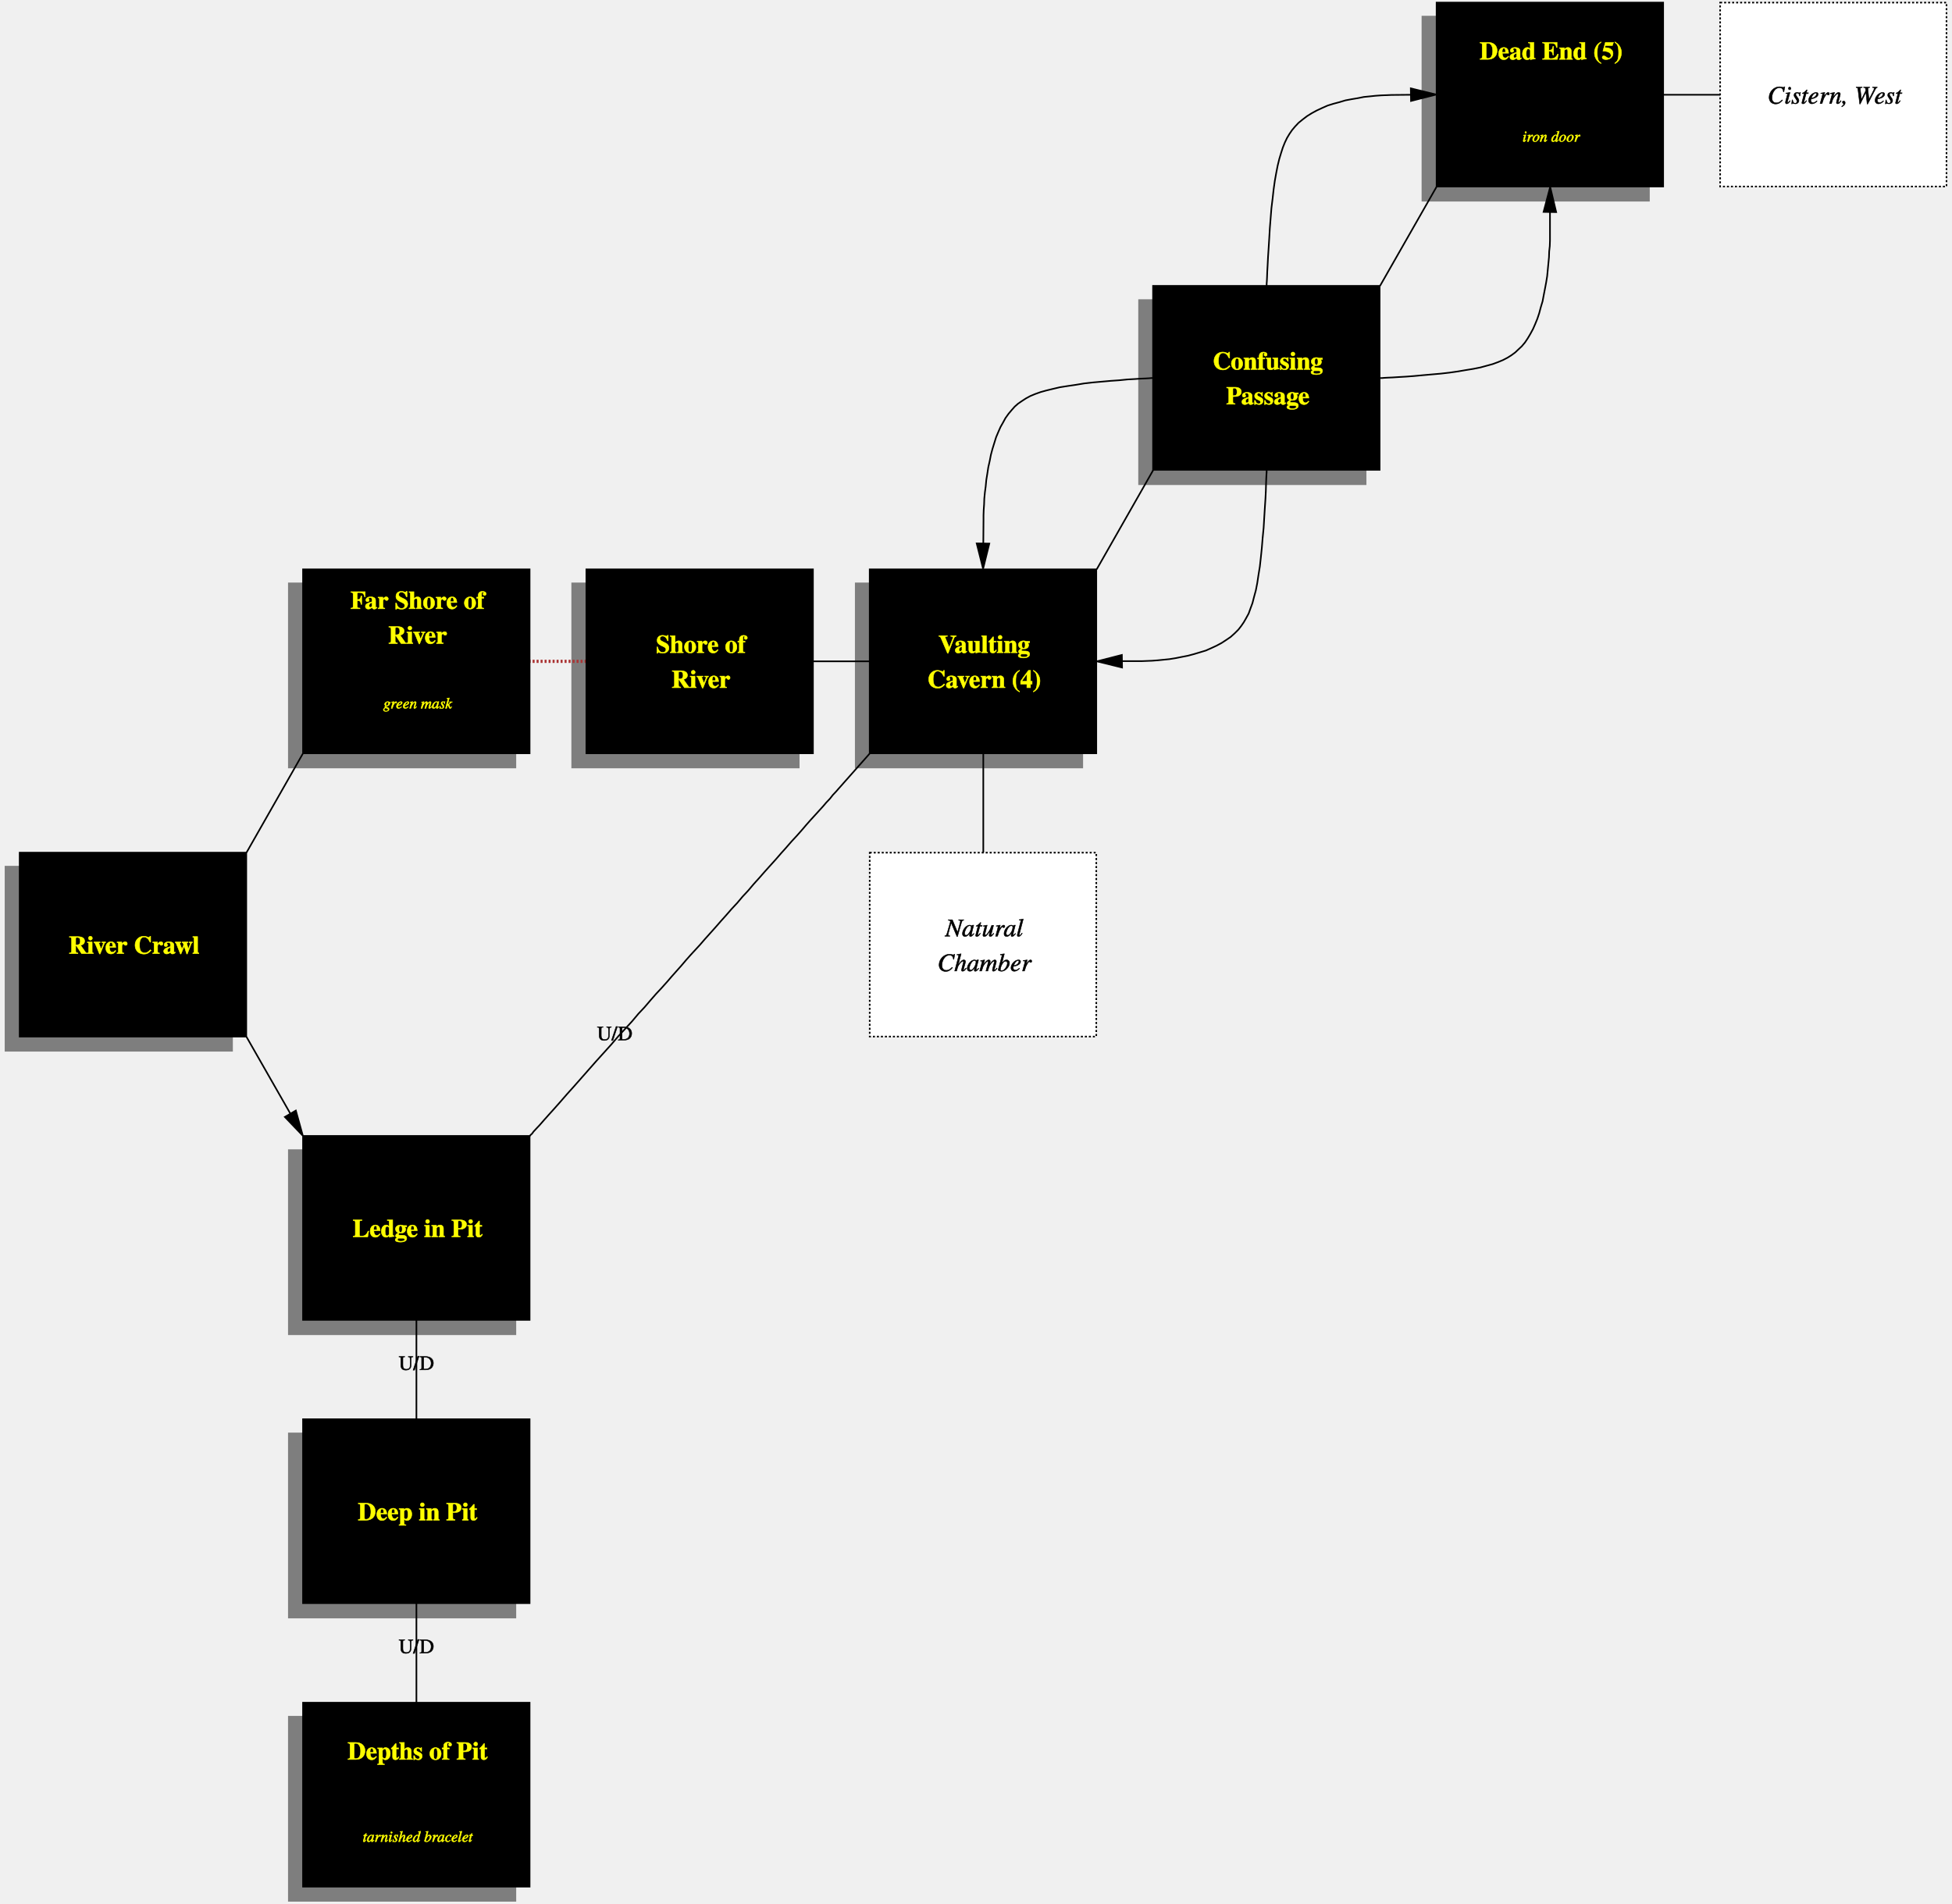
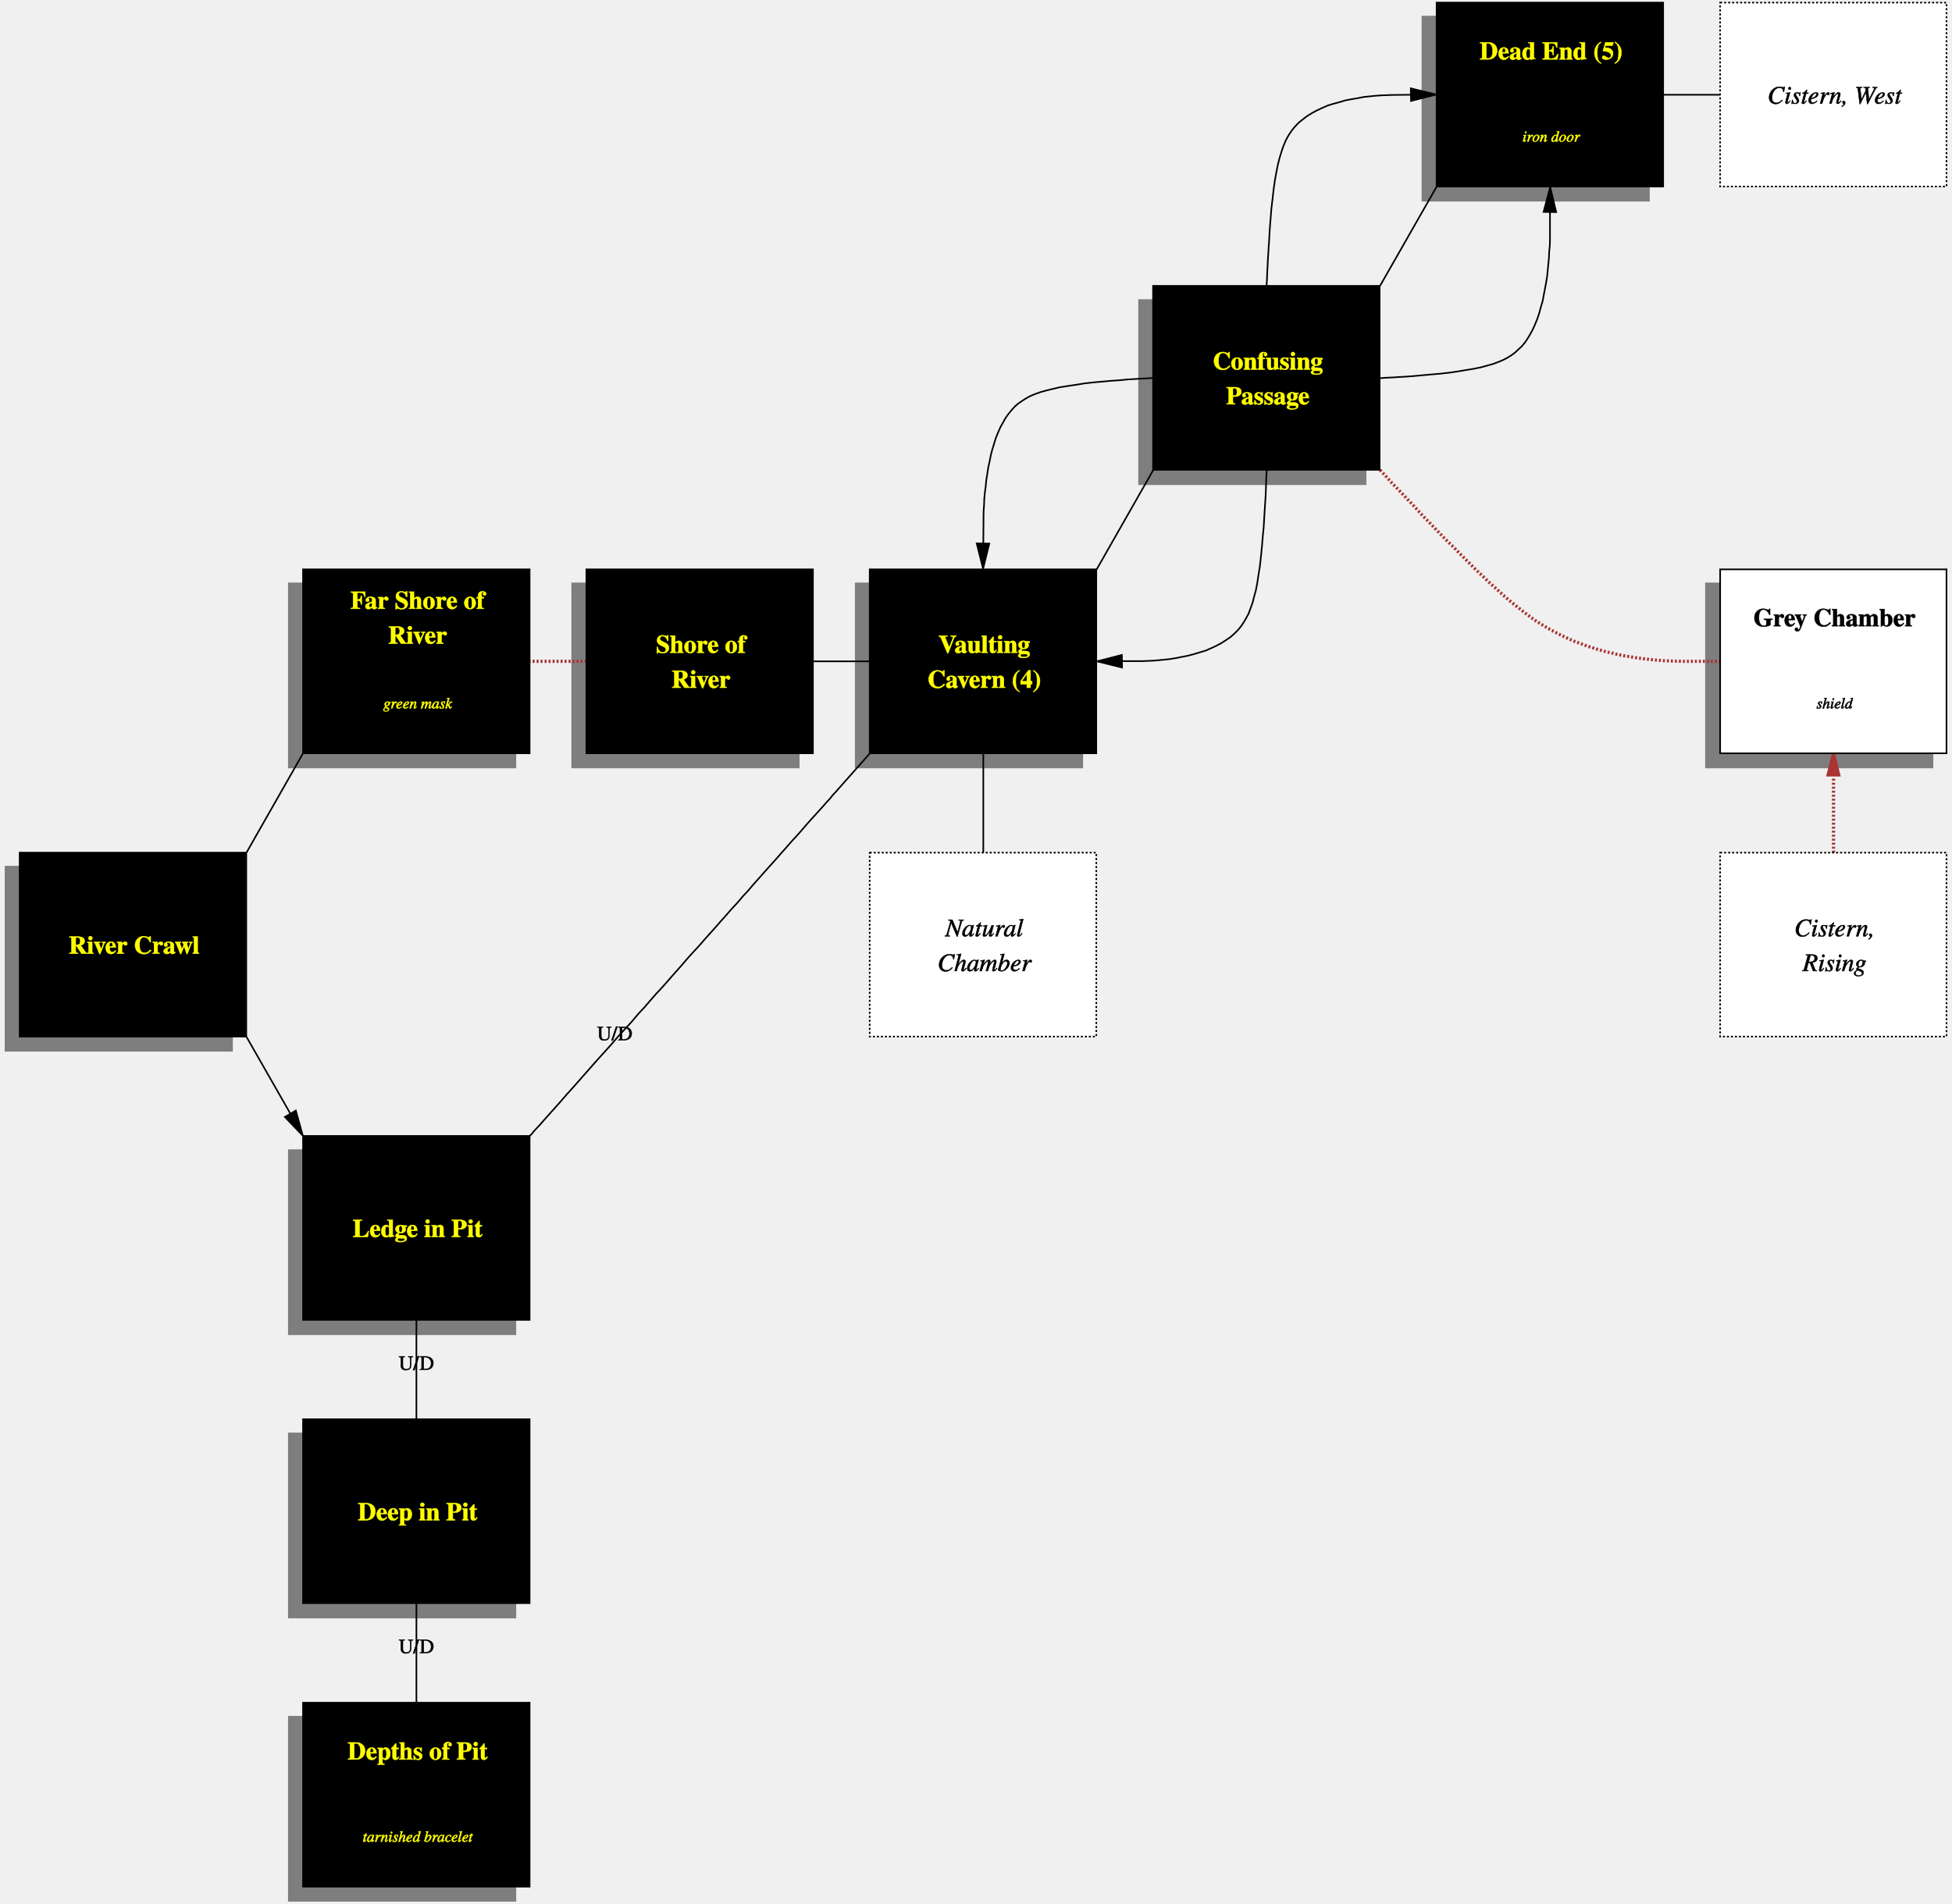
<svg xmlns="http://www.w3.org/2000/svg" width="8.1in" height="7.9in" viewBox="1002 1321 9733 9521">
  <g style="stroke-width:.025in; stroke:black; fill:none">
+     <rect x="9519" y="4239" width="1133" height="921" rx="0" style="stroke:#7e7e7e;stroke-width:8; stroke-linejoin:miter; stroke-linecap:butt; fill:#7e7e7e; " />
    <rect x="8101" y="1404" width="1133" height="921" rx="0" style="stroke:#7e7e7e;stroke-width:8; stroke-linejoin:miter; stroke-linecap:butt; fill:#7e7e7e; " />
    <rect x="6684" y="2822" width="1133" height="921" rx="0" style="stroke:#7e7e7e;stroke-width:8; stroke-linejoin:miter; stroke-linecap:butt; fill:#7e7e7e; " />
    <rect x="2432" y="9908" width="1133" height="921" rx="0" style="stroke:#7e7e7e;stroke-width:8; stroke-linejoin:miter; stroke-linecap:butt; fill:#7e7e7e; " />
    <rect x="2432" y="8491" width="1133" height="921" rx="0" style="stroke:#7e7e7e;stroke-width:8; stroke-linejoin:miter; stroke-linecap:butt; fill:#7e7e7e; " />
    <rect x="2432" y="7074" width="1133" height="921" rx="0" style="stroke:#7e7e7e;stroke-width:8; stroke-linejoin:miter; stroke-linecap:butt; fill:#7e7e7e; " />
    <rect x="1015" y="5656" width="1133" height="921" rx="0" style="stroke:#7e7e7e;stroke-width:8; stroke-linejoin:miter; stroke-linecap:butt; fill:#7e7e7e; " />
    <rect x="2432" y="4239" width="1133" height="921" rx="0" style="stroke:#7e7e7e;stroke-width:8; stroke-linejoin:miter; stroke-linecap:butt; fill:#7e7e7e; " />
    <rect x="3849" y="4239" width="1133" height="921" rx="0" style="stroke:#7e7e7e;stroke-width:8; stroke-linejoin:miter; stroke-linecap:butt; fill:#7e7e7e; " />
    <rect x="5267" y="4239" width="1133" height="921" rx="0" style="stroke:#7e7e7e;stroke-width:8; stroke-linejoin:miter; stroke-linecap:butt; fill:#7e7e7e; " />
    <polyline points="5338,4629 5055,4629 " style="stroke:#000000;stroke-width:8; stroke-linejoin:miter; stroke-linecap:butt; " />
    <polyline points="3921,4629 3637,4629 " style="stroke:#aa3333;stroke-width:16; stroke-linejoin:miter; stroke-linecap:butt; stroke-dasharray:10 10;" />
    <polyline points="2503,5089 2220,5586 " style="stroke:#000000;stroke-width:8; stroke-linejoin:miter; stroke-linecap:butt; " />
    <polyline points="2220,6507 2441,6894 " style="stroke:#000000;stroke-width:8; stroke-linejoin:miter; stroke-linecap:butt; " />
    <polygon points="2412 6908 2502 7002 2467 6876 2412 6908  " style="stroke:#000000;stroke-width:8; fill:#000000;" />
    <polyline points="3637,7003 3638,7002 3641,6998 3648,6992 3656,6981 3669,6967 3686,6949 3707,6925 3731,6898 3759,6867 3790,6832 3823,6794 3859,6754 3896,6712 3933,6670 3970,6628 4008,6586 4045,6545 4080,6504 4115,6466 4149,6429 4180,6392 4211,6359 4240,6325 4268,6293 4296,6263 4322,6234 4347,6205 4371,6178 4395,6151 4418,6124 4441,6098 4465,6072 4488,6047 4514,6017 4540,5988 4566,5959 4593,5928 4619,5899 4646,5868 4674,5838 4701,5806 4729,5776 4756,5744 4784,5713 4812,5681 4839,5651 4867,5620 4893,5590 4919,5561 4945,5531 4971,5503 4995,5476 5018,5449 5040,5424 5062,5400 5082,5378 5102,5356 5120,5335 5138,5316 5153,5297 5169,5280 5183,5264 5338,5089 " style="stroke:#000000;stroke-width:8; stroke-linejoin:bevel; stroke-linecap:butt; " />
    <polyline points="3070,7924 3070,8420 " style="stroke:#000000;stroke-width:8; stroke-linejoin:miter; stroke-linecap:butt; " />
    <polyline points="3070,9341 3070,9838 " style="stroke:#000000;stroke-width:8; stroke-linejoin:miter; stroke-linecap:butt; " />
    <polyline points="6472,4169 6755,3672 " style="stroke:#000000;stroke-width:8; stroke-linejoin:miter; stroke-linecap:butt; " />
    <polyline points="7889,2751 8172,2255 " style="stroke:#000000;stroke-width:8; stroke-linejoin:miter; stroke-linecap:butt; " />
    <polyline points="7889,3212 7892,3212 7899,3212 7910,3211 7928,3210 7952,3209 7983,3207 8018,3205 8058,3202 8101,3198 8146,3194 8192,3190 8236,3185 8278,3179 8319,3172 8356,3166 8391,3159 8424,3150 8453,3142 8480,3132 8504,3122 8527,3110 8546,3098 8565,3084 8582,3068 8598,3053 8614,3034 8628,3013 8641,2991 8654,2967 8665,2942 8676,2915 8685,2888 8693,2858 8702,2828 8708,2796 8714,2765 8720,2733 8725,2702 8728,2670 8731,2639 8734,2608 8735,2579 8738,2552 8739,2524 8739,2499 8739,2380 " style="stroke:#000000;stroke-width:8; stroke-linejoin:bevel; stroke-linecap:butt; " />
    <polygon points="8770 2382 8740 2256 8707 2381 8770 2382  " style="stroke:#000000;stroke-width:8; fill:#000000;" />
    <polyline points="7322,2751 7322,2748 7322,2741 7323,2728 7324,2708 7325,2681 7327,2646 7329,2606 7332,2561 7335,2513 7338,2462 7342,2412 7346,2362 7352,2313 7357,2268 7363,2225 7370,2186 7377,2150 7385,2117 7394,2087 7403,2059 7413,2034 7424,2011 7436,1991 7449,1972 7464,1954 7482,1935 7503,1918 7524,1902 7548,1887 7572,1874 7600,1861 7627,1849 7656,1840 7686,1832 7716,1823 7748,1817 7778,1812 7808,1806 7838,1803 7867,1800 7895,1798 7922,1797 7946,1796 8046,1795 " style="stroke:#000000;stroke-width:8; stroke-linejoin:bevel; stroke-linecap:butt; " />
    <polygon points="8044 1826 8170 1794 8043 1763 8044 1826  " style="stroke:#000000;stroke-width:8; fill:#000000;" />
    <polyline points="7322,3672 7322,3675 7322,3682 7321,3696 7320,3716 7319,3742 7318,3777 7316,3817 7313,3862 7310,3910 7307,3961 7302,4012 7298,4061 7293,4110 7288,4155 7281,4198 7275,4238 7268,4274 7259,4307 7251,4338 7241,4365 7232,4390 7220,4412 7208,4433 7195,4452 7181,4470 7162,4489 7142,4507 7120,4522 7097,4537 7071,4551 7045,4563 7018,4575 6988,4584 6958,4593 6928,4601 6897,4607 6867,4613 6836,4618 6806,4621 6776,4624 6749,4626 6723,4627 6698,4628 6597,4628 " style="stroke:#000000;stroke-width:8; stroke-linejoin:bevel; stroke-linecap:butt; " />
    <polygon points="6598 4597 6473 4629 6599 4660 6598 4597  " style="stroke:#000000;stroke-width:8; fill:#000000;" />
    <polyline points="6755,3212 6752,3212 6746,3212 6734,3213 6717,3214 6692,3215 6662,3217 6626,3219 6586,3223 6543,3226 6498,3230 6453,3234 6409,3239 6367,3246 6326,3252 6288,3258 6254,3266 6221,3274 6192,3282 6164,3292 6140,3302 6118,3314 6098,3327 6079,3340 6062,3355 6047,3372 6031,3391 6016,3412 6004,3434 5991,3457 5980,3482 5969,3508 5960,3537 5951,3566 5943,3596 5937,3627 5930,3658 5925,3691 5920,3722 5917,3754 5913,3784 5910,3815 5909,3844 5907,3872 5906,3899 5906,3924 5905,4043 " style="stroke:#000000;stroke-width:8; stroke-linejoin:bevel; stroke-linecap:butt; " />
    <polygon points="5872 4039 5904 4166 5935 4040 5872 4039  " style="stroke:#000000;stroke-width:8; fill:#000000;" />
+     <polyline points="7889,3672 7891,3674 7895,3678 7902,3686 7912,3696 7927,3713 7946,3734 7970,3759 7998,3788 8030,3822 8065,3859 8101,3899 8140,3939 8180,3981 8220,4022 8260,4061 8299,4101 8337,4139 8373,4175 8408,4208 8441,4240 8474,4269 8504,4297 8534,4323 8562,4346 8590,4368 8616,4388 8641,4407 8666,4425 8690,4440 8716,4456 8740,4470 8770,4486 8800,4501 8830,4515 8861,4529 8892,4540 8923,4552 8955,4562 8987,4572 9019,4581 9051,4588 9083,4596 9114,4602 9145,4607 9175,4612 9205,4616 9233,4619 9261,4622 9287,4624 9312,4626 9336,4627 9358,4628 9379,4628 9398,4629 9416,4629 9433,4629 9590,4629 " style="stroke:#aa3333;stroke-width:16; stroke-linejoin:bevel; stroke-linecap:butt; stroke-dasharray:10 10;" />
    <polyline points="5905,5089 5905,5586 " style="stroke:#000000;stroke-width:8; stroke-linejoin:miter; stroke-linecap:butt; " />
    <polyline points="9307,1795 9590,1795 " style="stroke:#000000;stroke-width:8; stroke-linejoin:miter; stroke-linecap:butt; " />
+     <polyline points="10157,5586 10157,5214 " style="stroke:#aa3333;stroke-width:16; stroke-linejoin:miter; stroke-linecap:butt; stroke-dasharray:10 10;" />
+     <polygon points="10188 5201 10157 5075 10125 5201 10188 5201  " style="stroke:#aa3333;stroke-width:8; fill:#aa3333;" />
    <text xml:space="preserve" x="4062" y="6524" stroke="#000000" fill="#000000" font-family="Times" font-style="normal" font-weight="normal" font-size="101" text-anchor="middle">U/D</text>
    <text xml:space="preserve" x="3070" y="8173" stroke="#000000" fill="#000000" font-family="Times" font-style="normal" font-weight="normal" font-size="101" text-anchor="middle">U/D</text>
    <text xml:space="preserve" x="3070" y="9590" stroke="#000000" fill="#000000" font-family="Times" font-style="normal" font-weight="normal" font-size="101" text-anchor="middle">U/D</text>
+     <rect x="9590" y="5586" width="1132" height="920" rx="0" style="stroke:#000000;stroke-width:8; stroke-linejoin:miter; stroke-linecap:butt; stroke-dasharray:10 10;fill:#ffffff; " />
    <rect x="9590" y="1334" width="1132" height="920" rx="0" style="stroke:#000000;stroke-width:8; stroke-linejoin:miter; stroke-linecap:butt; stroke-dasharray:10 10;fill:#ffffff; " />
    <rect x="5337" y="5586" width="1133" height="920" rx="0" style="stroke:#000000;stroke-width:8; stroke-linejoin:miter; stroke-linecap:butt; stroke-dasharray:10 10;fill:#ffffff; " />
+     <rect x="9590" y="4169" width="1132" height="920" rx="0" style="stroke:#000000;stroke-width:8; stroke-linejoin:miter; stroke-linecap:butt; fill:#ffffff; " />
    <rect x="8172" y="1334" width="1133" height="920" rx="0" style="stroke:#000000;stroke-width:8; stroke-linejoin:miter; stroke-linecap:butt; fill:#000000; " />
    <rect x="6754" y="2751" width="1133" height="920" rx="0" style="stroke:#000000;stroke-width:8; stroke-linejoin:miter; stroke-linecap:butt; fill:#000000; " />
    <rect x="2503" y="9838" width="1133" height="920" rx="0" style="stroke:#000000;stroke-width:8; stroke-linejoin:miter; stroke-linecap:butt; fill:#000000; " />
    <rect x="2503" y="8420" width="1133" height="920" rx="0" style="stroke:#000000;stroke-width:8; stroke-linejoin:miter; stroke-linecap:butt; fill:#000000; " />
    <rect x="2503" y="7003" width="1133" height="920" rx="0" style="stroke:#000000;stroke-width:8; stroke-linejoin:miter; stroke-linecap:butt; fill:#000000; " />
    <rect x="1086" y="5586" width="1133" height="920" rx="0" style="stroke:#000000;stroke-width:8; stroke-linejoin:miter; stroke-linecap:butt; fill:#000000; " />
    <rect x="2503" y="4169" width="1133" height="920" rx="0" style="stroke:#000000;stroke-width:8; stroke-linejoin:miter; stroke-linecap:butt; fill:#000000; " />
    <rect x="3920" y="4169" width="1133" height="920" rx="0" style="stroke:#000000;stroke-width:8; stroke-linejoin:miter; stroke-linecap:butt; fill:#000000; " />
    <rect x="5337" y="4169" width="1133" height="920" rx="0" style="stroke:#000000;stroke-width:8; stroke-linejoin:miter; stroke-linecap:butt; fill:#000000; " />
+     <text xml:space="preserve" x="10162" y="6004" stroke="#000000" fill="#000000" font-family="Times" font-style="italic" font-weight="normal" font-size="126" text-anchor="middle">Cistern,</text>
+     <text xml:space="preserve" x="10162" y="6178" stroke="#000000" fill="#000000" font-family="Times" font-style="italic" font-weight="normal" font-size="126" text-anchor="middle">Rising</text>
    <text xml:space="preserve" x="10162" y="1839" stroke="#000000" fill="#000000" font-family="Times" font-style="italic" font-weight="normal" font-size="126" text-anchor="middle">Cistern, West</text>
    <text xml:space="preserve" x="5910" y="6004" stroke="#000000" fill="#000000" font-family="Times" font-style="italic" font-weight="normal" font-size="126" text-anchor="middle">Natural</text>
    <text xml:space="preserve" x="5910" y="6178" stroke="#000000" fill="#000000" font-family="Times" font-style="italic" font-weight="normal" font-size="126" text-anchor="middle">Chamber</text>
+     <text xml:space="preserve" x="10162" y="4453" stroke="#000000" fill="#000000" font-family="Times" font-style="normal" font-weight="bold" font-size="126" text-anchor="middle">Grey Chamber</text>
+     <text xml:space="preserve" x="10162" y="4864" stroke="#000000" fill="#000000" font-family="Times" font-style="italic" font-weight="normal" font-size="76" text-anchor="middle">shield</text>
    <text xml:space="preserve" x="8745" y="1618" stroke="#ffff00" fill="#ffff00" font-family="Times" font-style="normal" font-weight="bold" font-size="126" text-anchor="middle">Dead End (5)</text>
    <text xml:space="preserve" x="8745" y="2029" stroke="#ffff00" fill="#ffff00" font-family="Times" font-style="italic" font-weight="normal" font-size="76" text-anchor="middle">iron door</text>
    <text xml:space="preserve" x="7328" y="3169" stroke="#ffff00" fill="#ffff00" font-family="Times" font-style="normal" font-weight="bold" font-size="126" text-anchor="middle">Confusing</text>
    <text xml:space="preserve" x="7328" y="3343" stroke="#ffff00" fill="#ffff00" font-family="Times" font-style="normal" font-weight="bold" font-size="126" text-anchor="middle">Passage</text>
    <text xml:space="preserve" x="3076" y="10122" stroke="#ffff00" fill="#ffff00" font-family="Times" font-style="normal" font-weight="bold" font-size="126" text-anchor="middle">Depths of Pit</text>
    <text xml:space="preserve" x="3076" y="10533" stroke="#ffff00" fill="#ffff00" font-family="Times" font-style="italic" font-weight="normal" font-size="76" text-anchor="middle">tarnished bracelet</text>
    <text xml:space="preserve" x="3076" y="8925" stroke="#ffff00" fill="#ffff00" font-family="Times" font-style="normal" font-weight="bold" font-size="126" text-anchor="middle">Deep in Pit</text>
    <text xml:space="preserve" x="3076" y="7508" stroke="#ffff00" fill="#ffff00" font-family="Times" font-style="normal" font-weight="bold" font-size="126" text-anchor="middle">Ledge in Pit</text>
    <text xml:space="preserve" x="1658" y="6091" stroke="#ffff00" fill="#ffff00" font-family="Times" font-style="normal" font-weight="bold" font-size="126" text-anchor="middle">River Crawl</text>
    <text xml:space="preserve" x="3076" y="4366" stroke="#ffff00" fill="#ffff00" font-family="Times" font-style="normal" font-weight="bold" font-size="126" text-anchor="middle">Far Shore of</text>
    <text xml:space="preserve" x="3076" y="4540" stroke="#ffff00" fill="#ffff00" font-family="Times" font-style="normal" font-weight="bold" font-size="126" text-anchor="middle">River</text>
    <text xml:space="preserve" x="3076" y="4864" stroke="#ffff00" fill="#ffff00" font-family="Times" font-style="italic" font-weight="normal" font-size="76" text-anchor="middle">green mask</text>
    <text xml:space="preserve" x="4493" y="4586" stroke="#ffff00" fill="#ffff00" font-family="Times" font-style="normal" font-weight="bold" font-size="126" text-anchor="middle">Shore of</text>
    <text xml:space="preserve" x="4493" y="4761" stroke="#ffff00" fill="#ffff00" font-family="Times" font-style="normal" font-weight="bold" font-size="126" text-anchor="middle">River</text>
    <text xml:space="preserve" x="5910" y="4586" stroke="#ffff00" fill="#ffff00" font-family="Times" font-style="normal" font-weight="bold" font-size="126" text-anchor="middle">Vaulting</text>
    <text xml:space="preserve" x="5910" y="4761" stroke="#ffff00" fill="#ffff00" font-family="Times" font-style="normal" font-weight="bold" font-size="126" text-anchor="middle">Cavern (4)</text>
  </g>
</svg>
